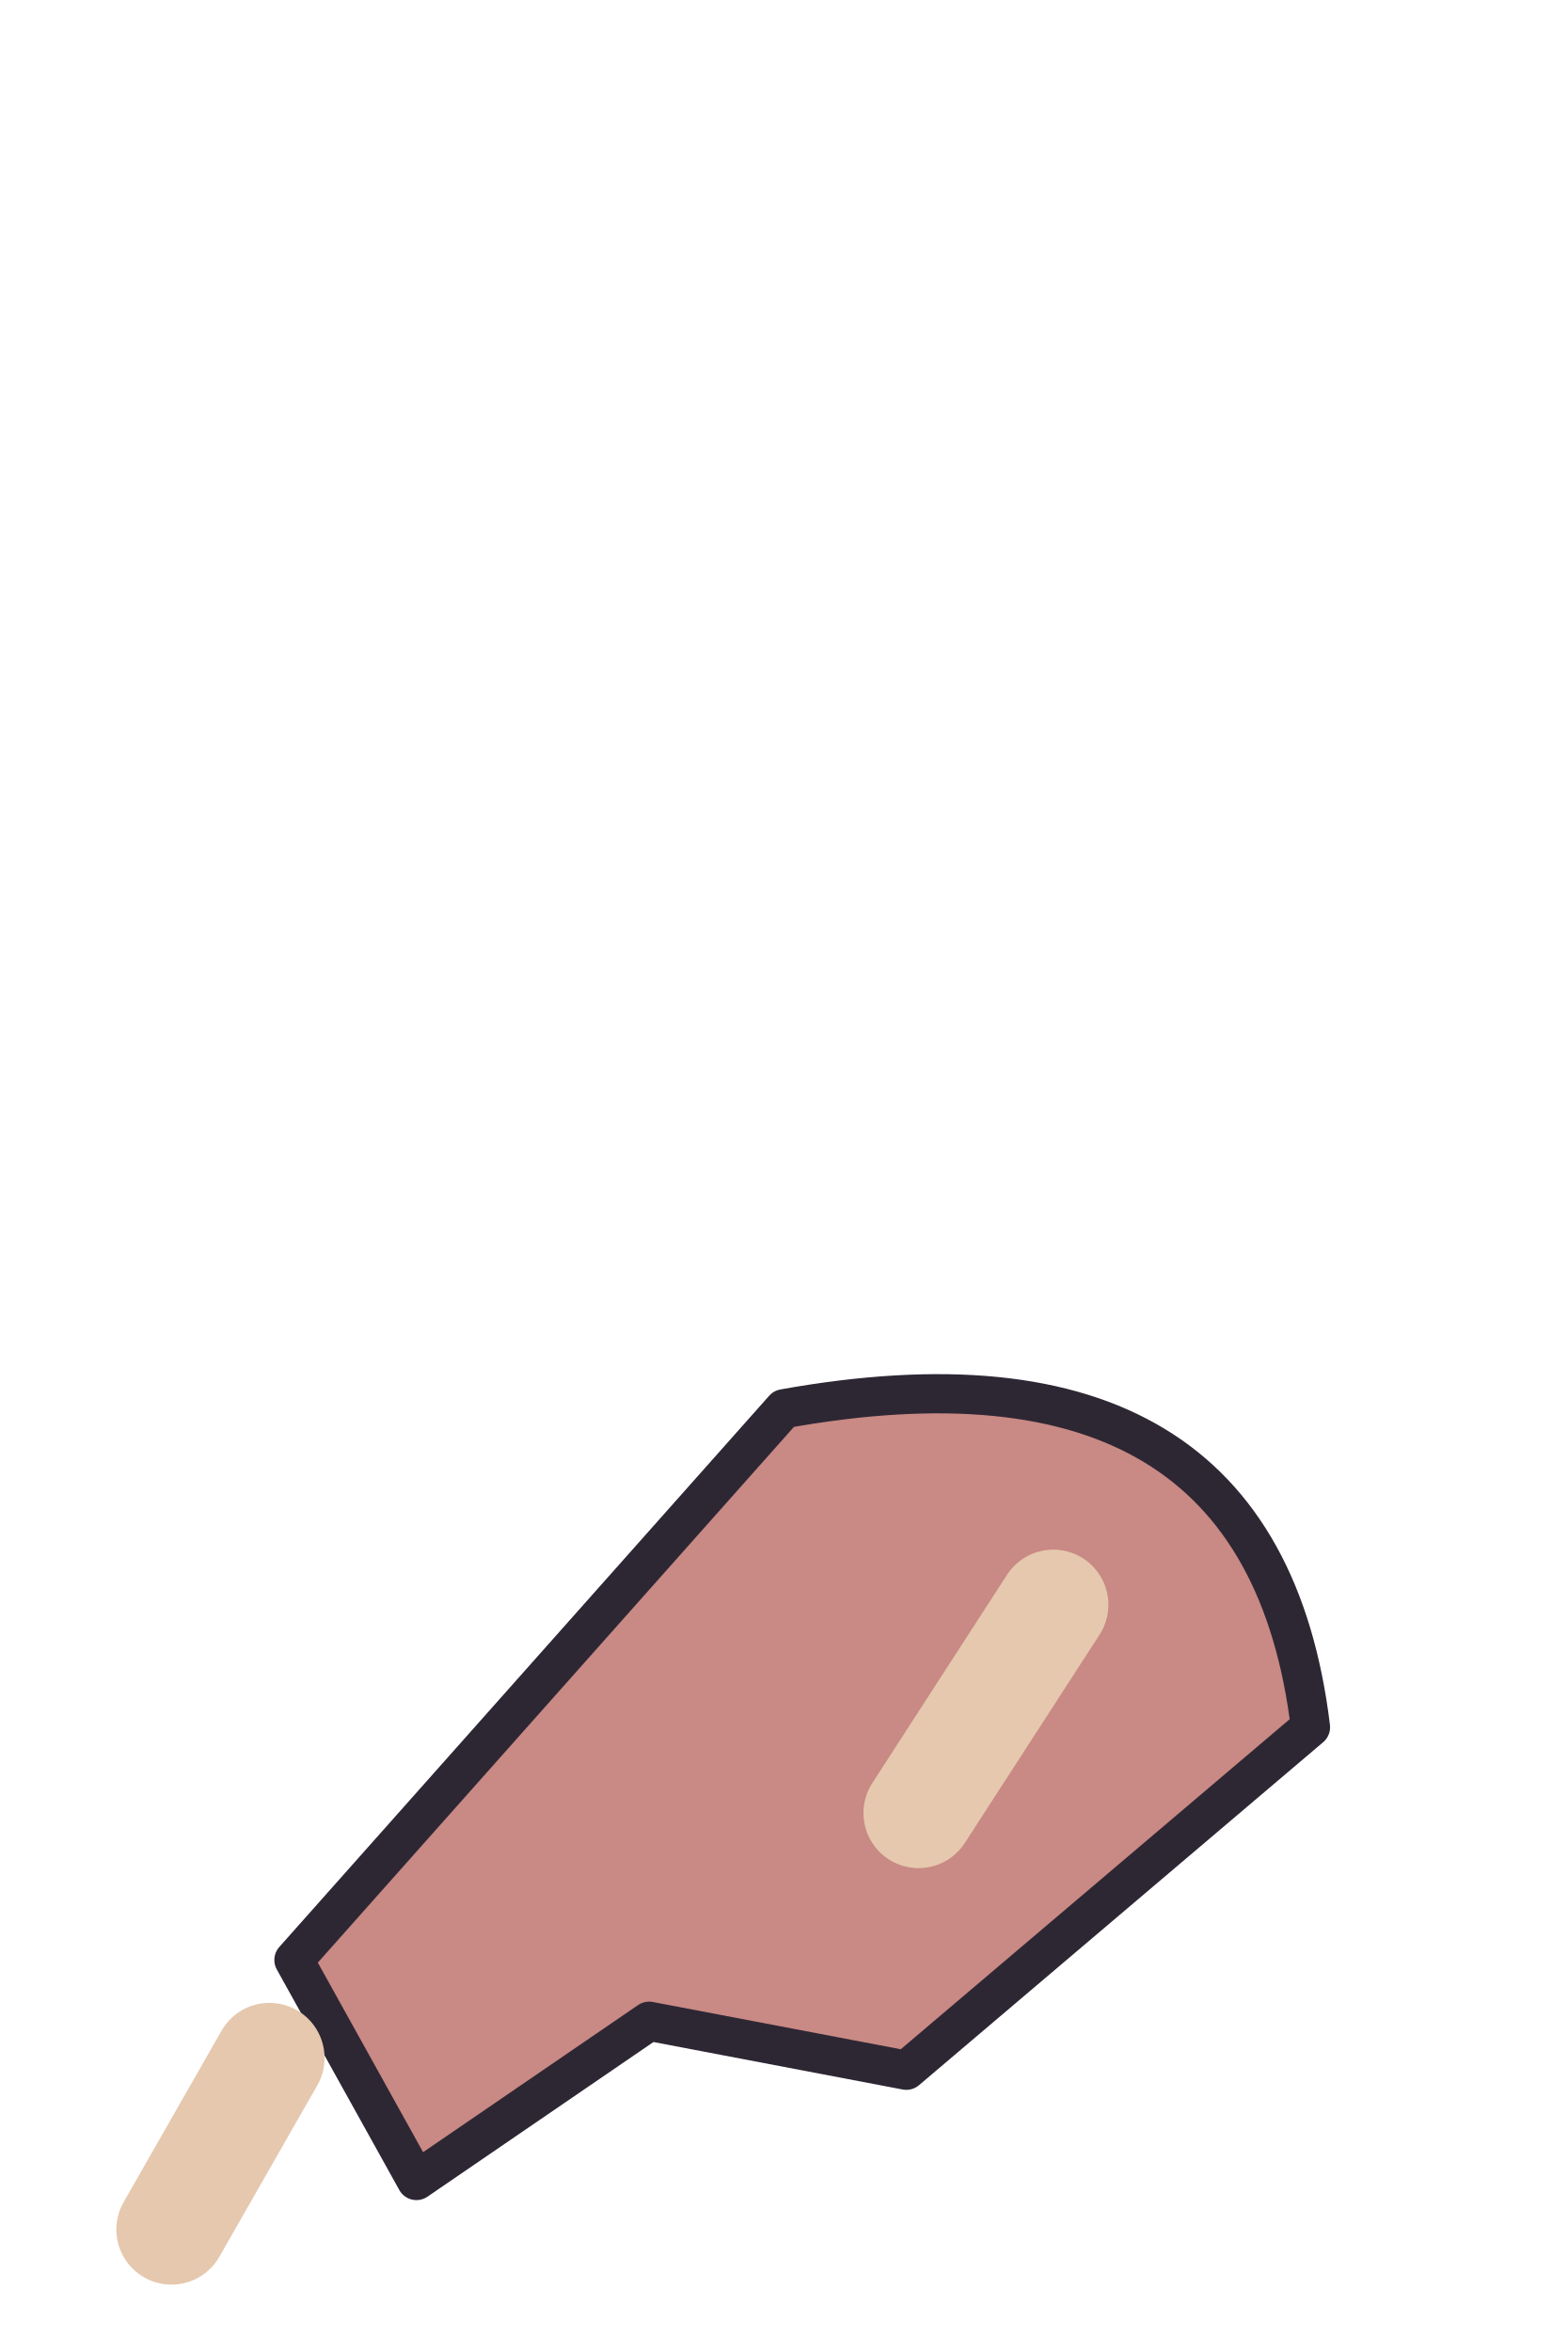
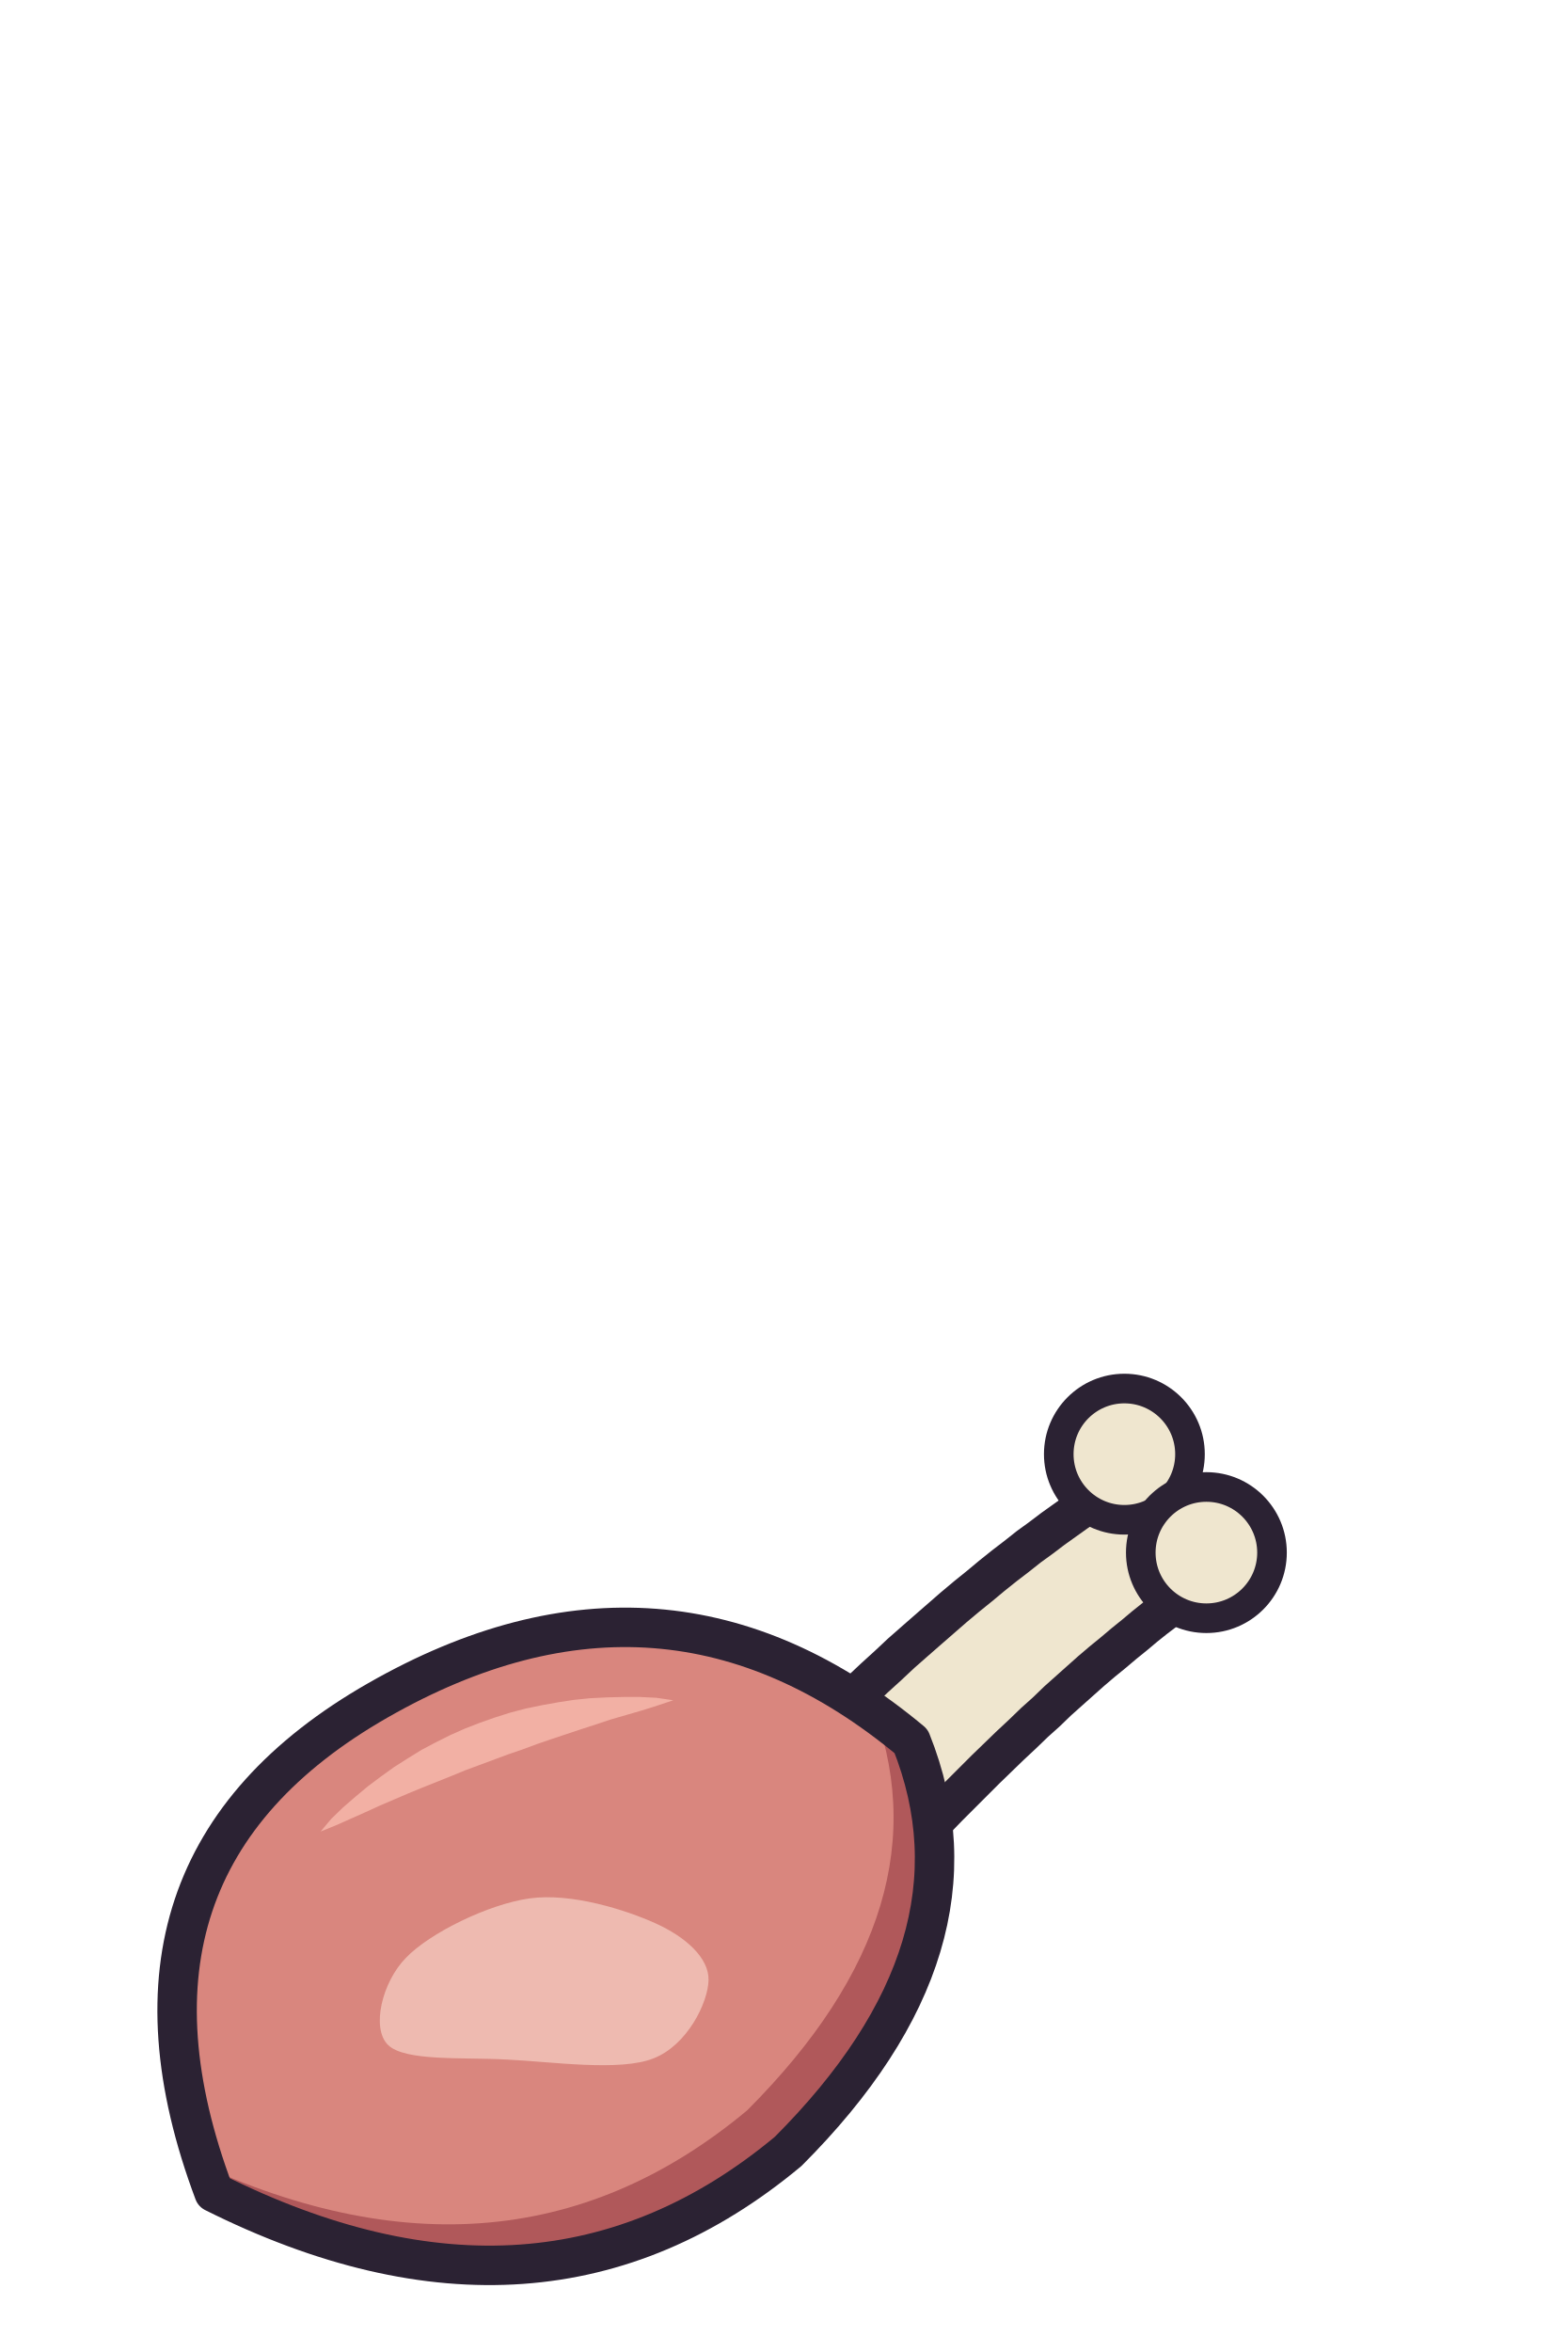
- <svg xmlns="http://www.w3.org/2000/svg" width="128" height="192" viewBox="0 0 128 192">
-   <g stroke="#2d2734" stroke-width="3.2" stroke-linecap="round" stroke-linejoin="round">
-     <path d="M34 178l-10-18 40-45q39-7 43 26l-33 28-21-4z" fill="#c98984" />
-     <path d="M22 168l-8 14m72-51l-11 17" stroke="#e5c8ae" stroke-width="9" />
+ <svg xmlns="http://www.w3.org/2000/svg" width="256" height="384" viewBox="0 0 512 768">
+   <defs>
+     <clipPath id="c42">
+       <path d="M150 700 Q120 620 190 580 Q260 540 320 590 Q340 640 290 690 Q230 740 150 700 Z" />
+     </clipPath>
+   </defs>
+   <g stroke="#2b2233" stroke-linejoin="round" stroke-linecap="round" stroke-width="8.00">
+     <g transform="translate(-131.0 -221.6) scale(1.33929)">
+       <path d="M319.2 609.2 L322.4 605.9 L325.6 602.6 L328.7 599.5 L331.8 596.4 L334.9 593.3 L337.9 590.4 L340.9 587.5 L343.9 584.7 L346.8 581.9 L349.7 579.3 L352.5 576.6 L355.3 574.1 L358.1 571.6 L360.8 569.2 L363.5 566.9 L366.2 564.7 L368.8 562.5 L371.4 560.4 L373.9 558.3 L376.4 556.3 L378.9 554.4 L381.4 552.6 L383.7 550.8 L386.1 549.2 L373.9 530.8 L371.2 532.6 L368.5 534.3 L365.8 536.2 L363.0 538.1 L360.2 540.1 L357.4 542.1 L354.5 544.3 L351.6 546.4 L348.7 548.7 L345.7 551.0 L342.7 553.4 L339.7 555.9 L336.6 558.4 L333.5 561.0 L330.4 563.7 L327.3 566.4 L324.1 569.2 L320.8 572.1 L317.6 575.1 L314.3 578.1 L311.0 581.2 L307.6 584.3 L304.2 587.5 L300.8 590.8 Z" fill="#efe6cf" stroke-width="19.24" />
+       <path d="M319.2 609.2 L322.4 605.9 L325.6 602.6 L328.7 599.5 L331.8 596.4 L334.9 593.3 L337.9 590.4 L340.9 587.5 L343.9 584.7 L346.8 581.9 L349.7 579.3 L352.5 576.6 L355.3 574.1 L358.1 571.6 L360.8 569.2 L363.5 566.9 L366.2 564.7 L368.8 562.5 L371.4 560.4 L373.9 558.3 L376.4 556.3 L378.9 554.4 L381.4 552.6 L383.7 550.8 L386.1 549.2 L373.9 530.8 L371.2 532.6 L368.5 534.3 L365.8 536.2 L363.0 538.1 L360.2 540.1 L357.4 542.1 L354.5 544.3 L351.6 546.4 L348.7 548.7 L345.7 551.0 L342.7 553.4 L339.7 555.9 L336.6 558.4 L333.5 561.0 L330.4 563.7 L327.3 566.4 L324.1 569.2 L320.8 572.1 L317.6 575.1 L314.3 578.1 L311.0 581.2 L307.6 584.3 L304.2 587.5 L300.8 590.8 Z" fill="#efe6cf" stroke="none" />
+       <path d="M372 520 m-16 0 a16 16 0 1 0 32 0 a16 16 0 1 0 -32 0" fill="#efe6cf" stroke-width="7.22" />
+       <path d="M392 544 m-16 0 a16 16 0 1 0 32 0 a16 16 0 1 0 -32 0" fill="#efe6cf" stroke-width="7.22" />
+       <path d="M150 700 Q120 620 190 580 Q260 540 320 590 Q340 640 290 690 Q230 740 150 700 Z" fill="#b0585a" stroke="none" />
+       <g clip-path="url(#c42)">
+         <path d="M150 700 Q120 620 190 580 Q260 540 320 590 Q340 640 290 690 Q230 740 150 700 Z" fill="#d9867e" stroke="none" transform="translate(-10 -10)" />
+         <path d="M176.0 612.0 L179.7 610.5 L183.3 608.9 L186.9 607.3 L190.4 605.7 L193.9 604.2 L197.4 602.7 L200.8 601.3 L204.3 599.9 L207.8 598.5 L211.2 597.1 L214.7 595.8 L218.2 594.5 L221.7 593.2 L225.2 592.0 L228.7 590.7 L232.2 589.5 L235.8 588.3 L239.4 587.1 L243.1 585.9 L246.7 584.7 L250.5 583.6 L254.3 582.5 L258.1 581.3 L262.0 580.0 L262.0 580.0 L257.9 579.4 L253.9 579.2 L249.8 579.2 L245.8 579.3 L241.8 579.5 L237.8 579.9 L233.9 580.5 L230.0 581.2 L226.1 582.0 L222.3 583.0 L218.5 584.2 L214.8 585.5 L211.2 586.9 L207.6 588.5 L204.0 590.3 L200.6 592.1 L197.2 594.2 L193.9 596.3 L190.7 598.6 L187.5 601.0 L184.5 603.5 L181.5 606.1 L178.6 608.9 L176.0 612.0 Z" fill="#f2b0a4" stroke="none" opacity="1" />
+       </g>
+       <path d="M150 700 Q120 620 190 580 Q260 540 320 590 Q340 640 290 690 Q230 740 150 700 Z" fill="none" stroke-width="9.62" />
+       <path d="M270.6 648.2 C270.5 653.7 265.4 664.1 257.2 667.3 C249.0 670.6 232.2 668.1 221.4 667.6 C210.6 667.0 196.5 668.1 192.4 664.0 C188.3 659.9 191.0 648.7 196.8 642.8 C202.5 636.8 216.9 629.7 227.0 628.3 C237.2 626.9 250.4 631.1 257.7 634.4 C265.0 637.7 270.7 642.8 270.6 648.2 Z" fill="#f7d0c4" stroke="none" opacity="0.7" />
+     </g>
  </g>
</svg>
